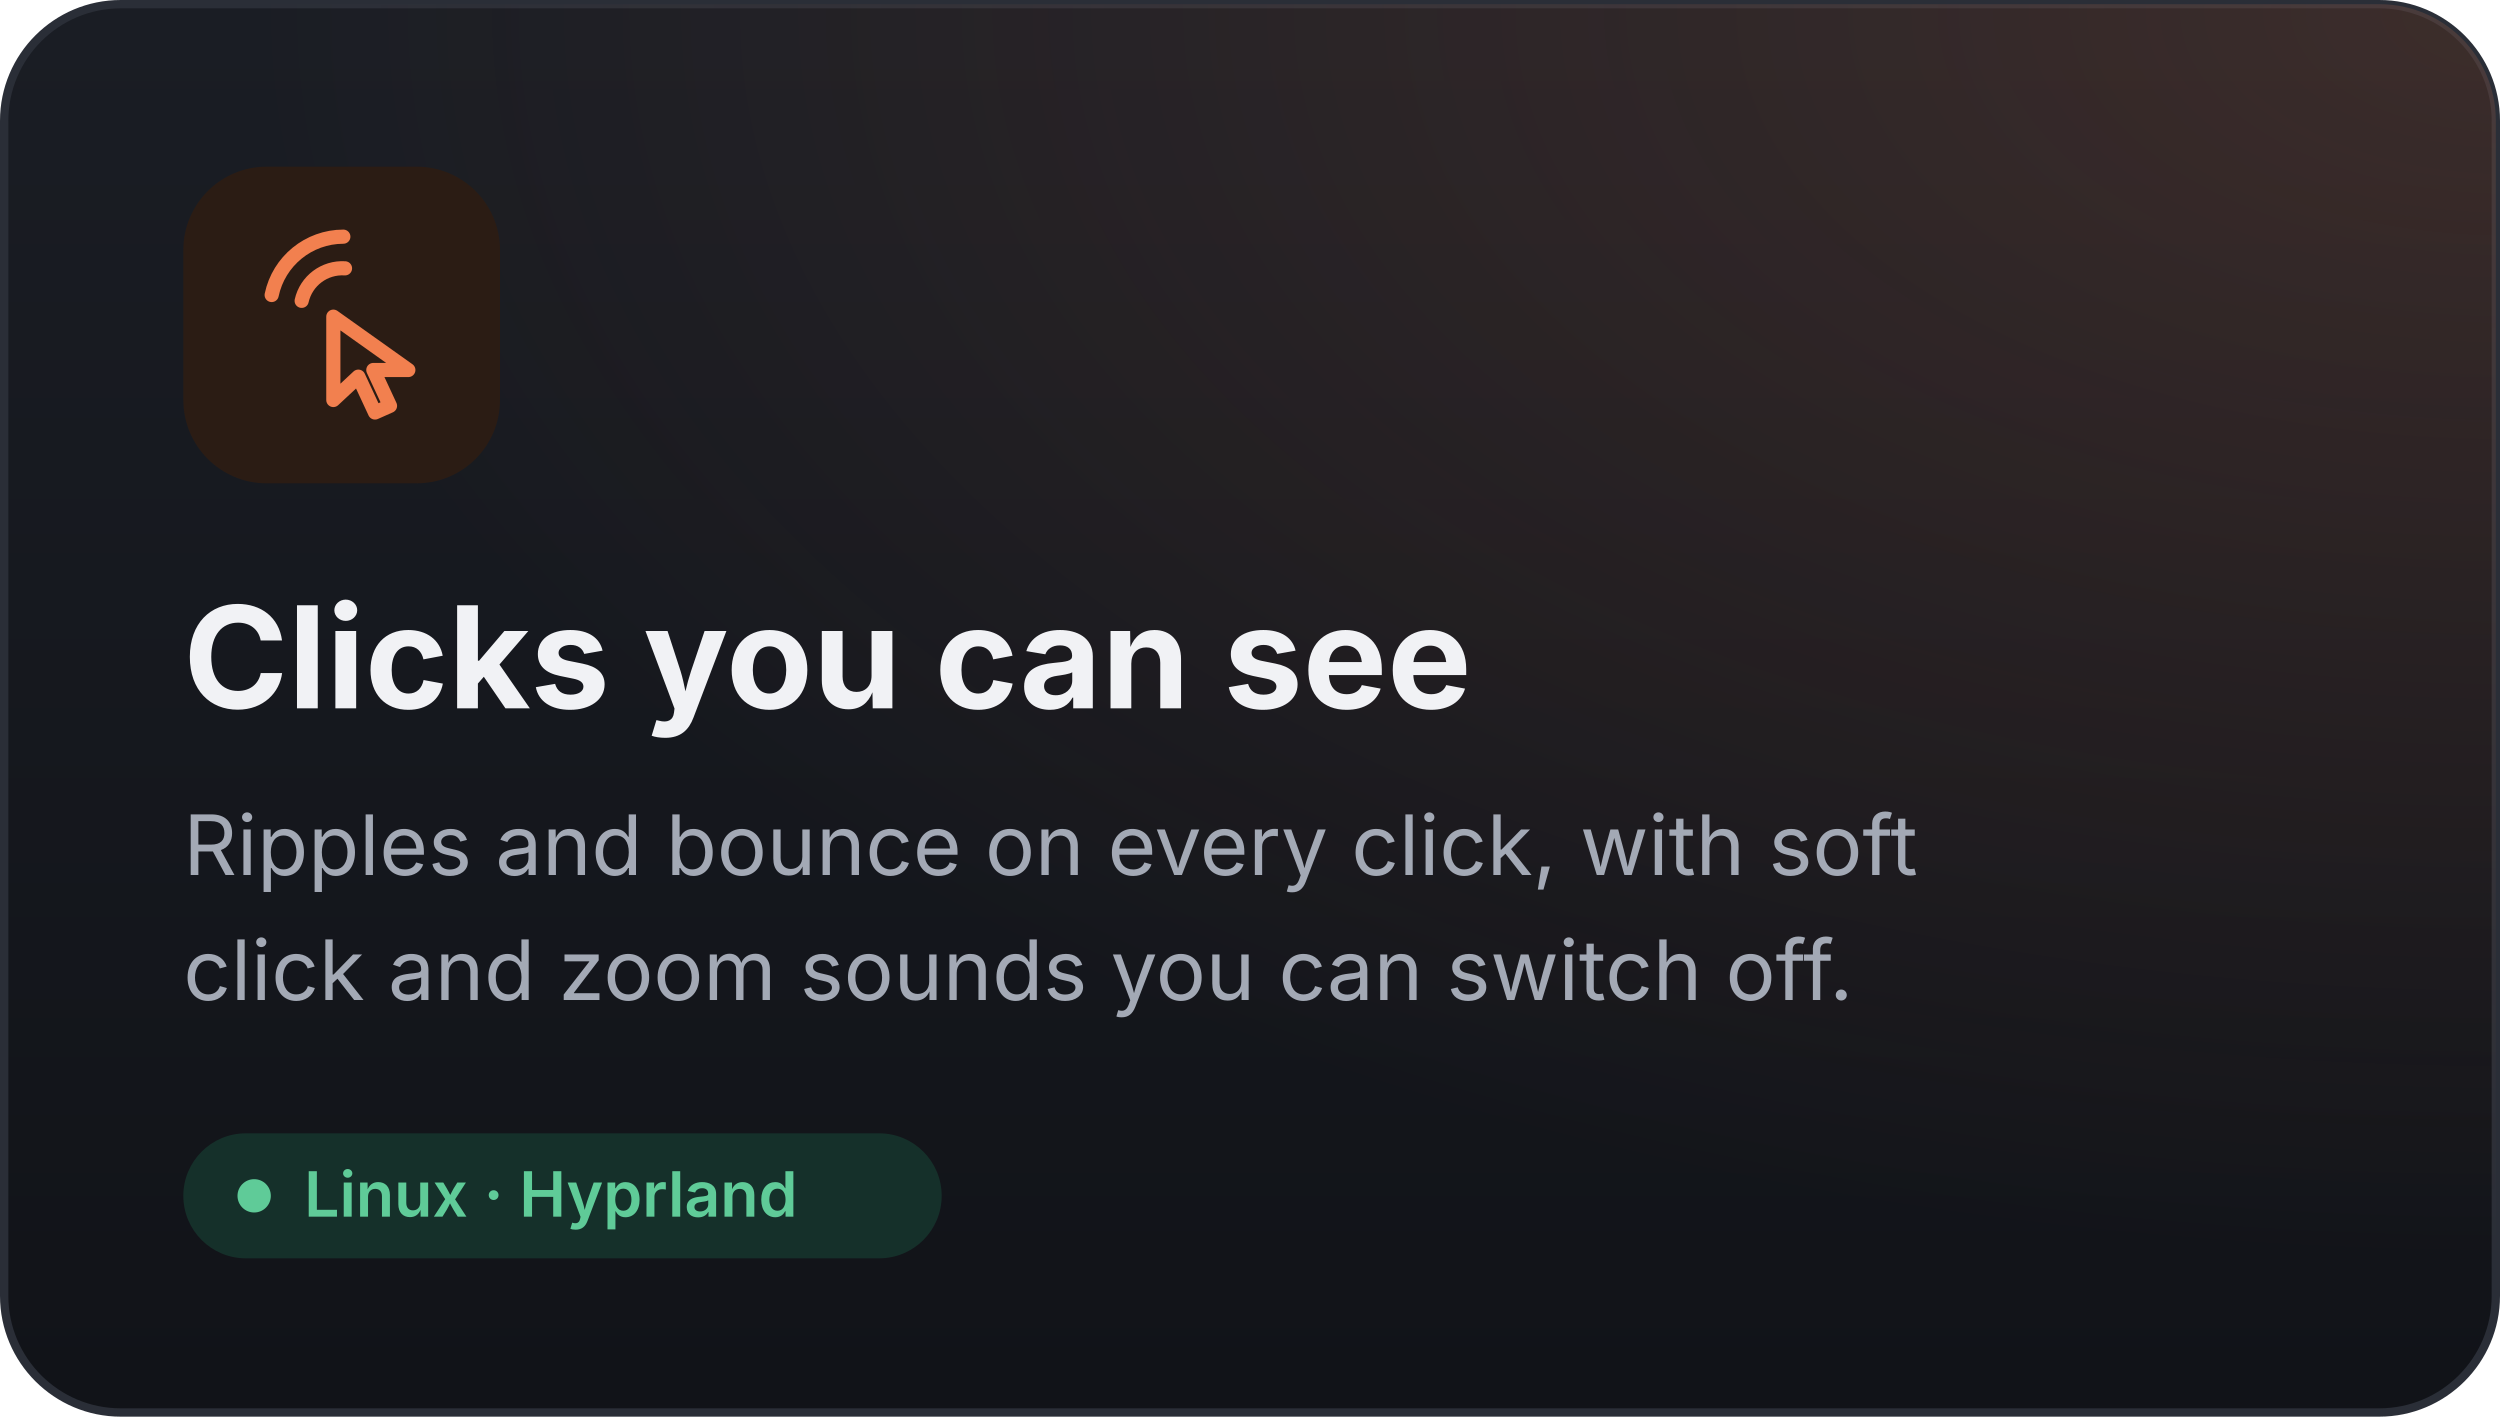
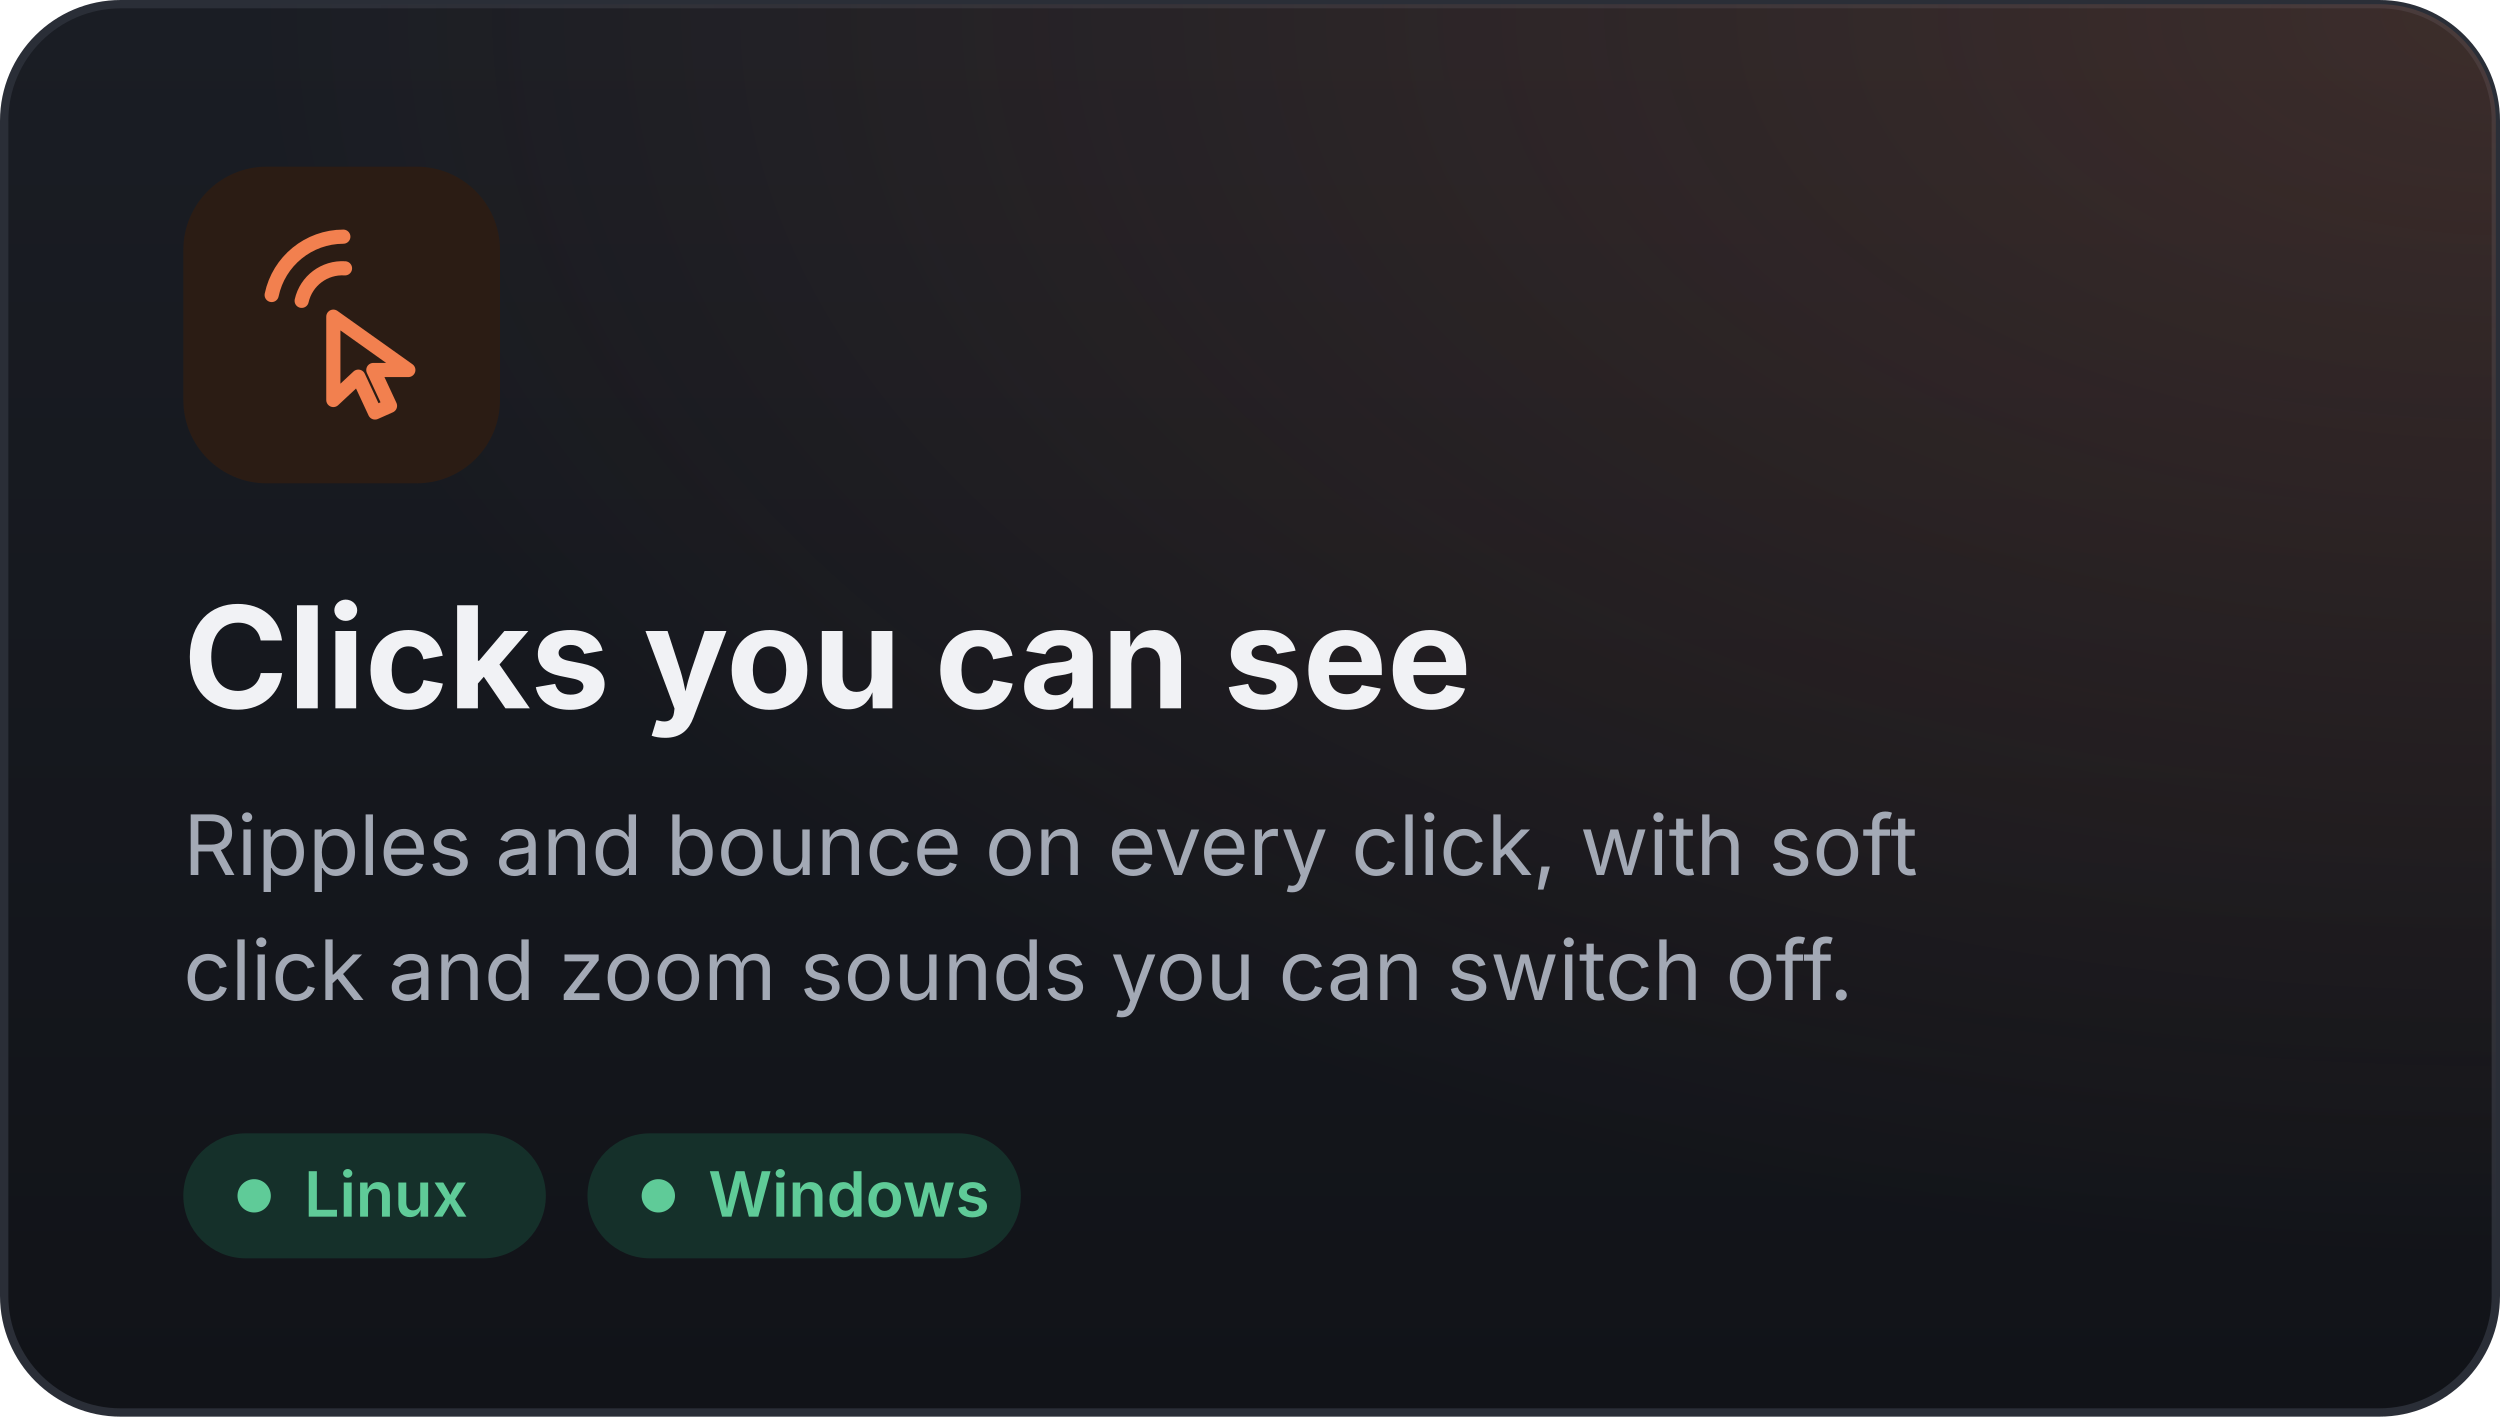
<svg xmlns="http://www.w3.org/2000/svg" viewBox="0 0 600 340" width="600" height="340" role="img" aria-label="Clicks you can see: Ripples and bounce on every click, with soft click and zoom sounds you can switch off.">
  <defs>
    <linearGradient id="g" x1="0" y1="0" x2="0" y2="1">
      <stop offset="0" stop-color="#1a1d24" />
      <stop offset="1" stop-color="#111318" />
    </linearGradient>
    <radialGradient id="glow" cx="1" cy="0" r="0.9">
      <stop offset="0" stop-color="#f2804f" stop-opacity=".16" />
      <stop offset="1" stop-color="#f2804f" stop-opacity="0" />
    </radialGradient>
  </defs>
  <rect x="1" y="1" width="598" height="338" rx="28" fill="url(#g)" stroke="#2a2e37" stroke-width="2" />
  <rect x="1" y="1" width="598" height="338" rx="28" fill="url(#glow)" />
  <g font-family="Inter, 'Segoe UI', 'Helvetica Neue', Arial, sans-serif">
    <g transform="translate(44 40)">
      <rect width="76" height="76" rx="20" fill="#2b1c14" />
      <g transform="translate(14 14) scale(2)" fill="none" stroke="#f2804f" stroke-width="1.7" stroke-linecap="round" stroke-linejoin="round" color="#f2804f">
        <path d="M11 11v10l3-2.8 2 4.3 1.8-.8-2-4.3H20z" />
        <path d="M7.2 9.1a5 5 0 0 1 5.2-3.9" />
        <path d="M3.6 8.4a8.8 8.8 0 0 1 8.6-7" />
      </g>
    </g>
    <text x="44" y="170" font-size="34" font-weight="700" fill="#f1f2f5">Clicks you can see</text>
    <text x="44" y="210" font-size="20" fill="#a3a9b5">Ripples and bounce on every click, with soft</text>
    <text x="44" y="240" font-size="20" fill="#a3a9b5">click and zoom sounds you can switch off.</text>
    <g transform="translate(44 272)">
-       <rect width="182" height="30" rx="15" fill="#15302a" />
+       <rect width="87" height="30" rx="15" fill="#15302a" />
      <circle cx="17" cy="15" r="4" fill="#5fcb98" />
-       <text x="29" y="20" font-size="15" font-weight="600" fill="#5fcb98">Linux · Hyprland</text>
+       <text x="29" y="20" font-size="15" font-weight="600" fill="#5fcb98">Linux</text>
+     </g>
+     <g transform="translate(141 272)">
+       <rect width="104" height="30" rx="15" fill="#15302a" />
+       <circle cx="17" cy="15" r="4" fill="#5fcb98" />
+       <text x="29" y="20" font-size="15" font-weight="600" fill="#5fcb98">Windows</text>
    </g>
  </g>
</svg>
